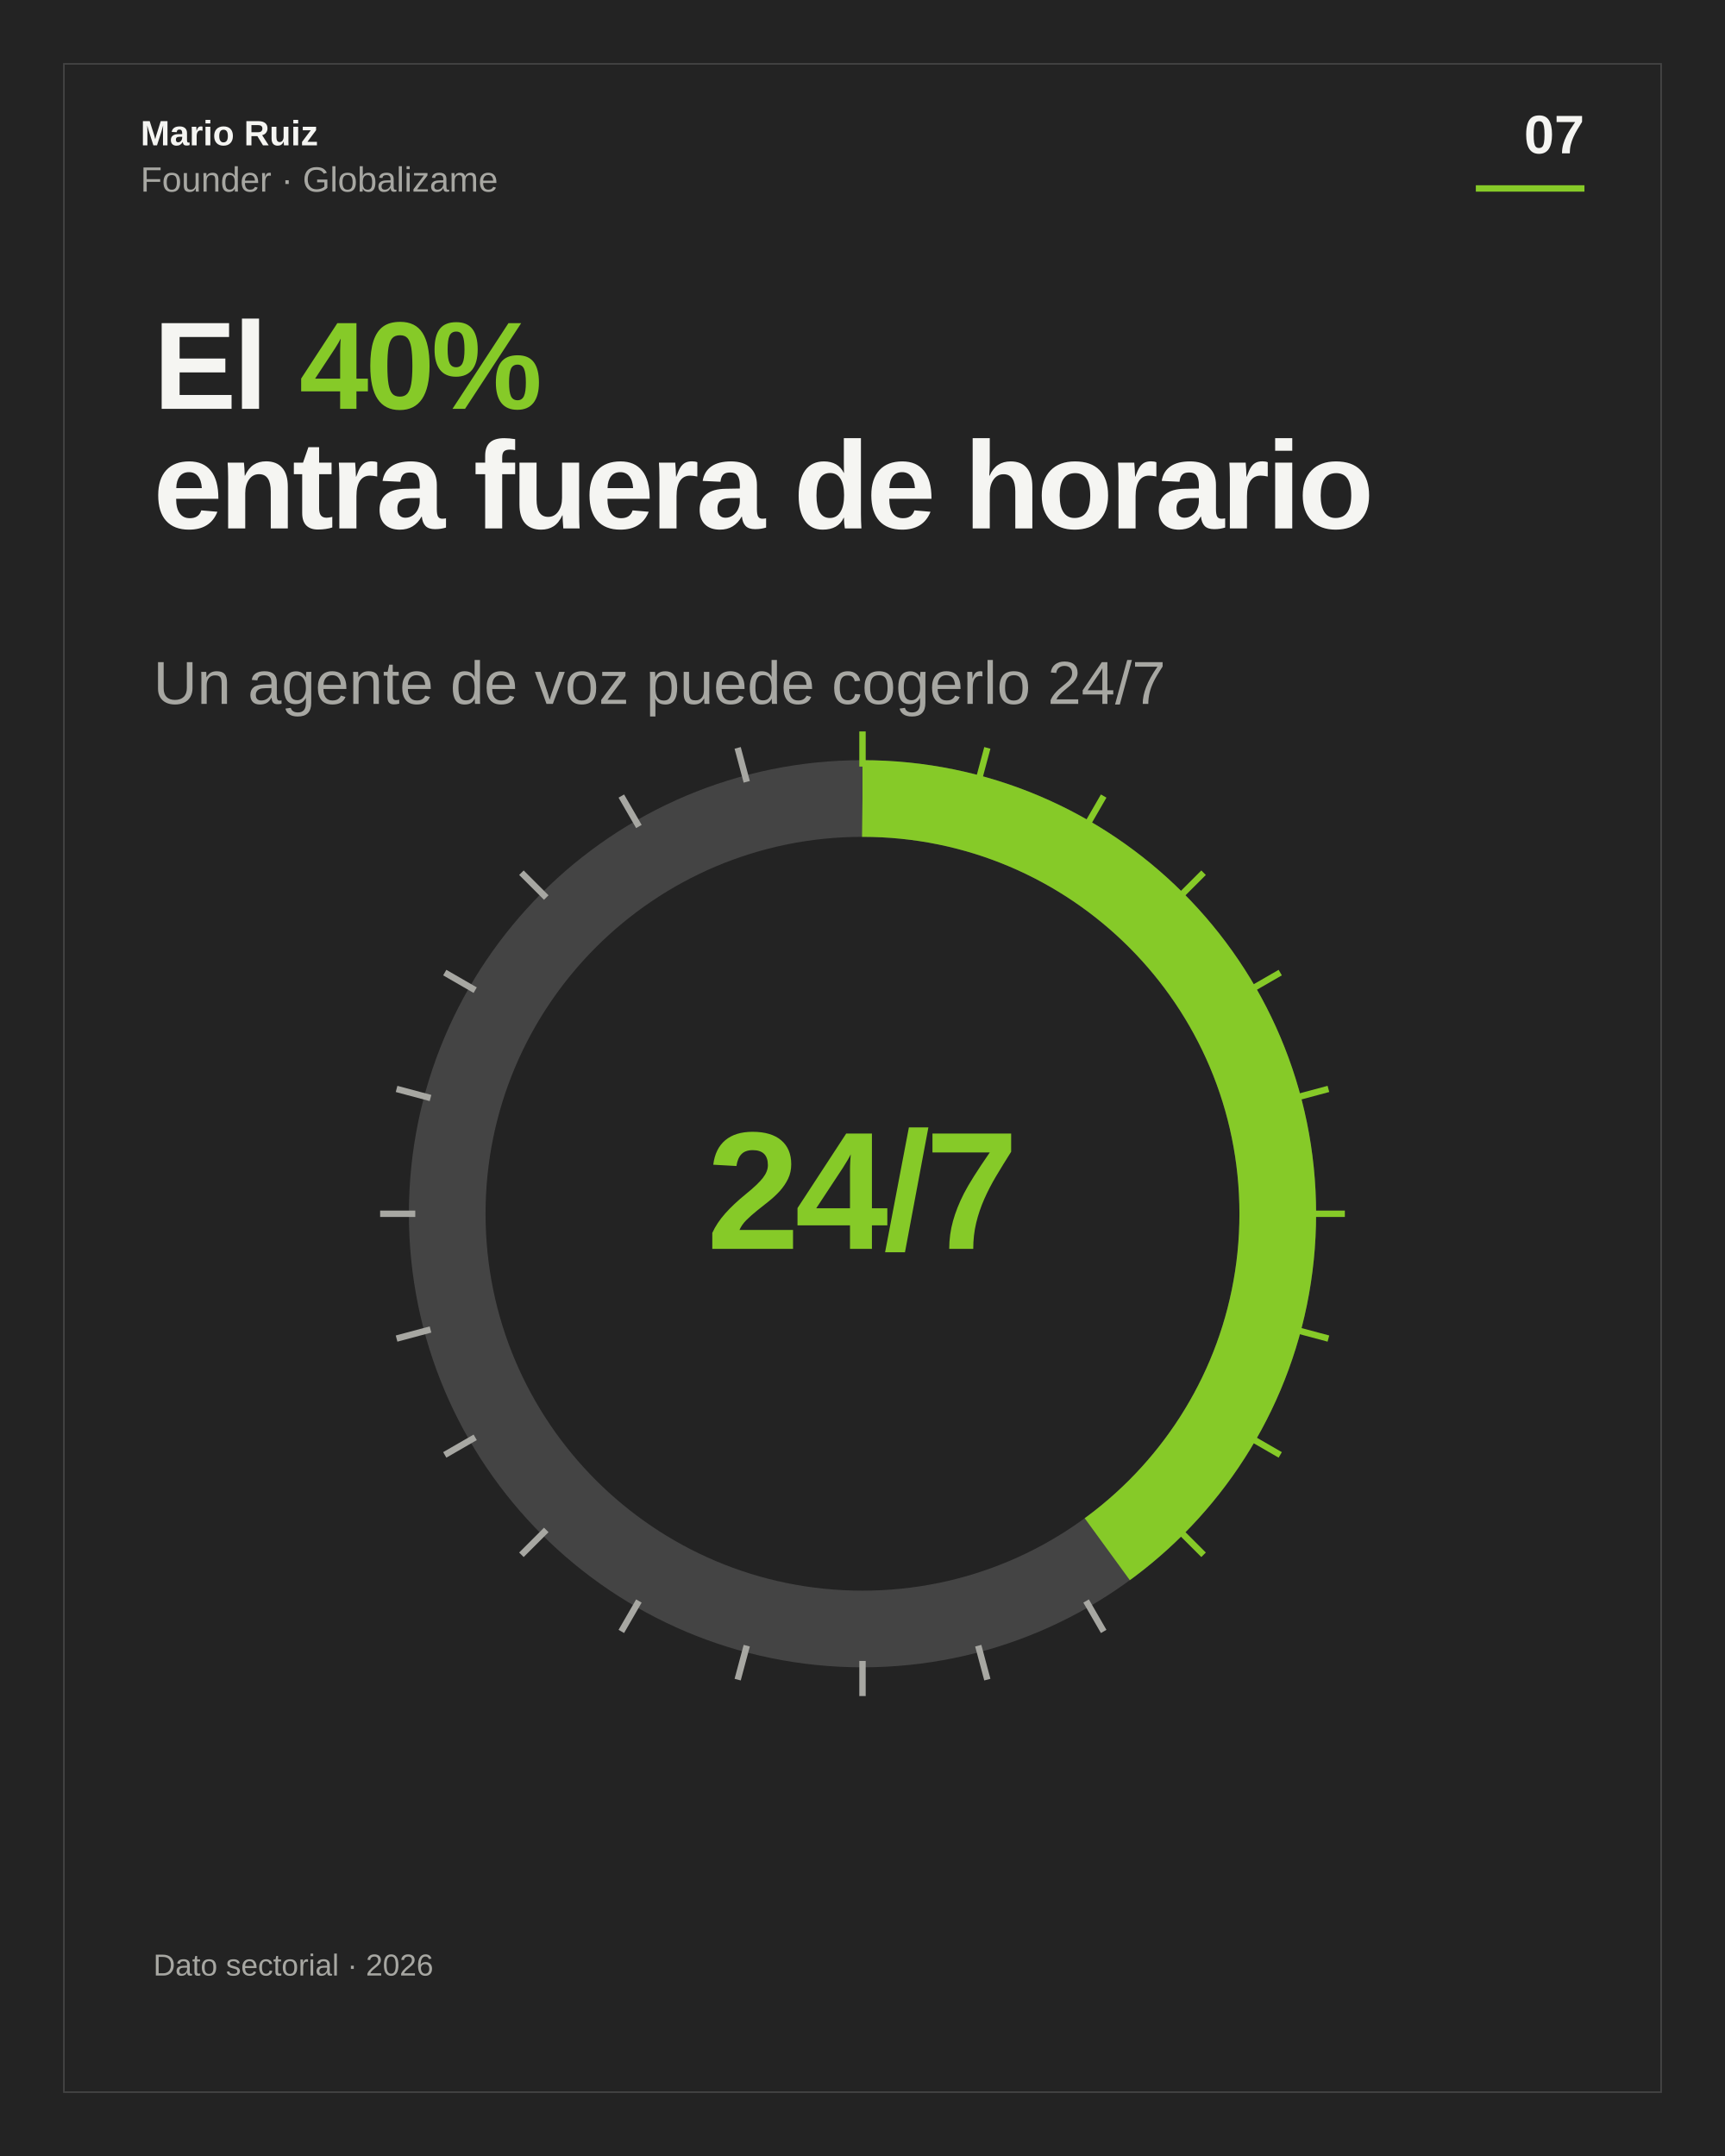
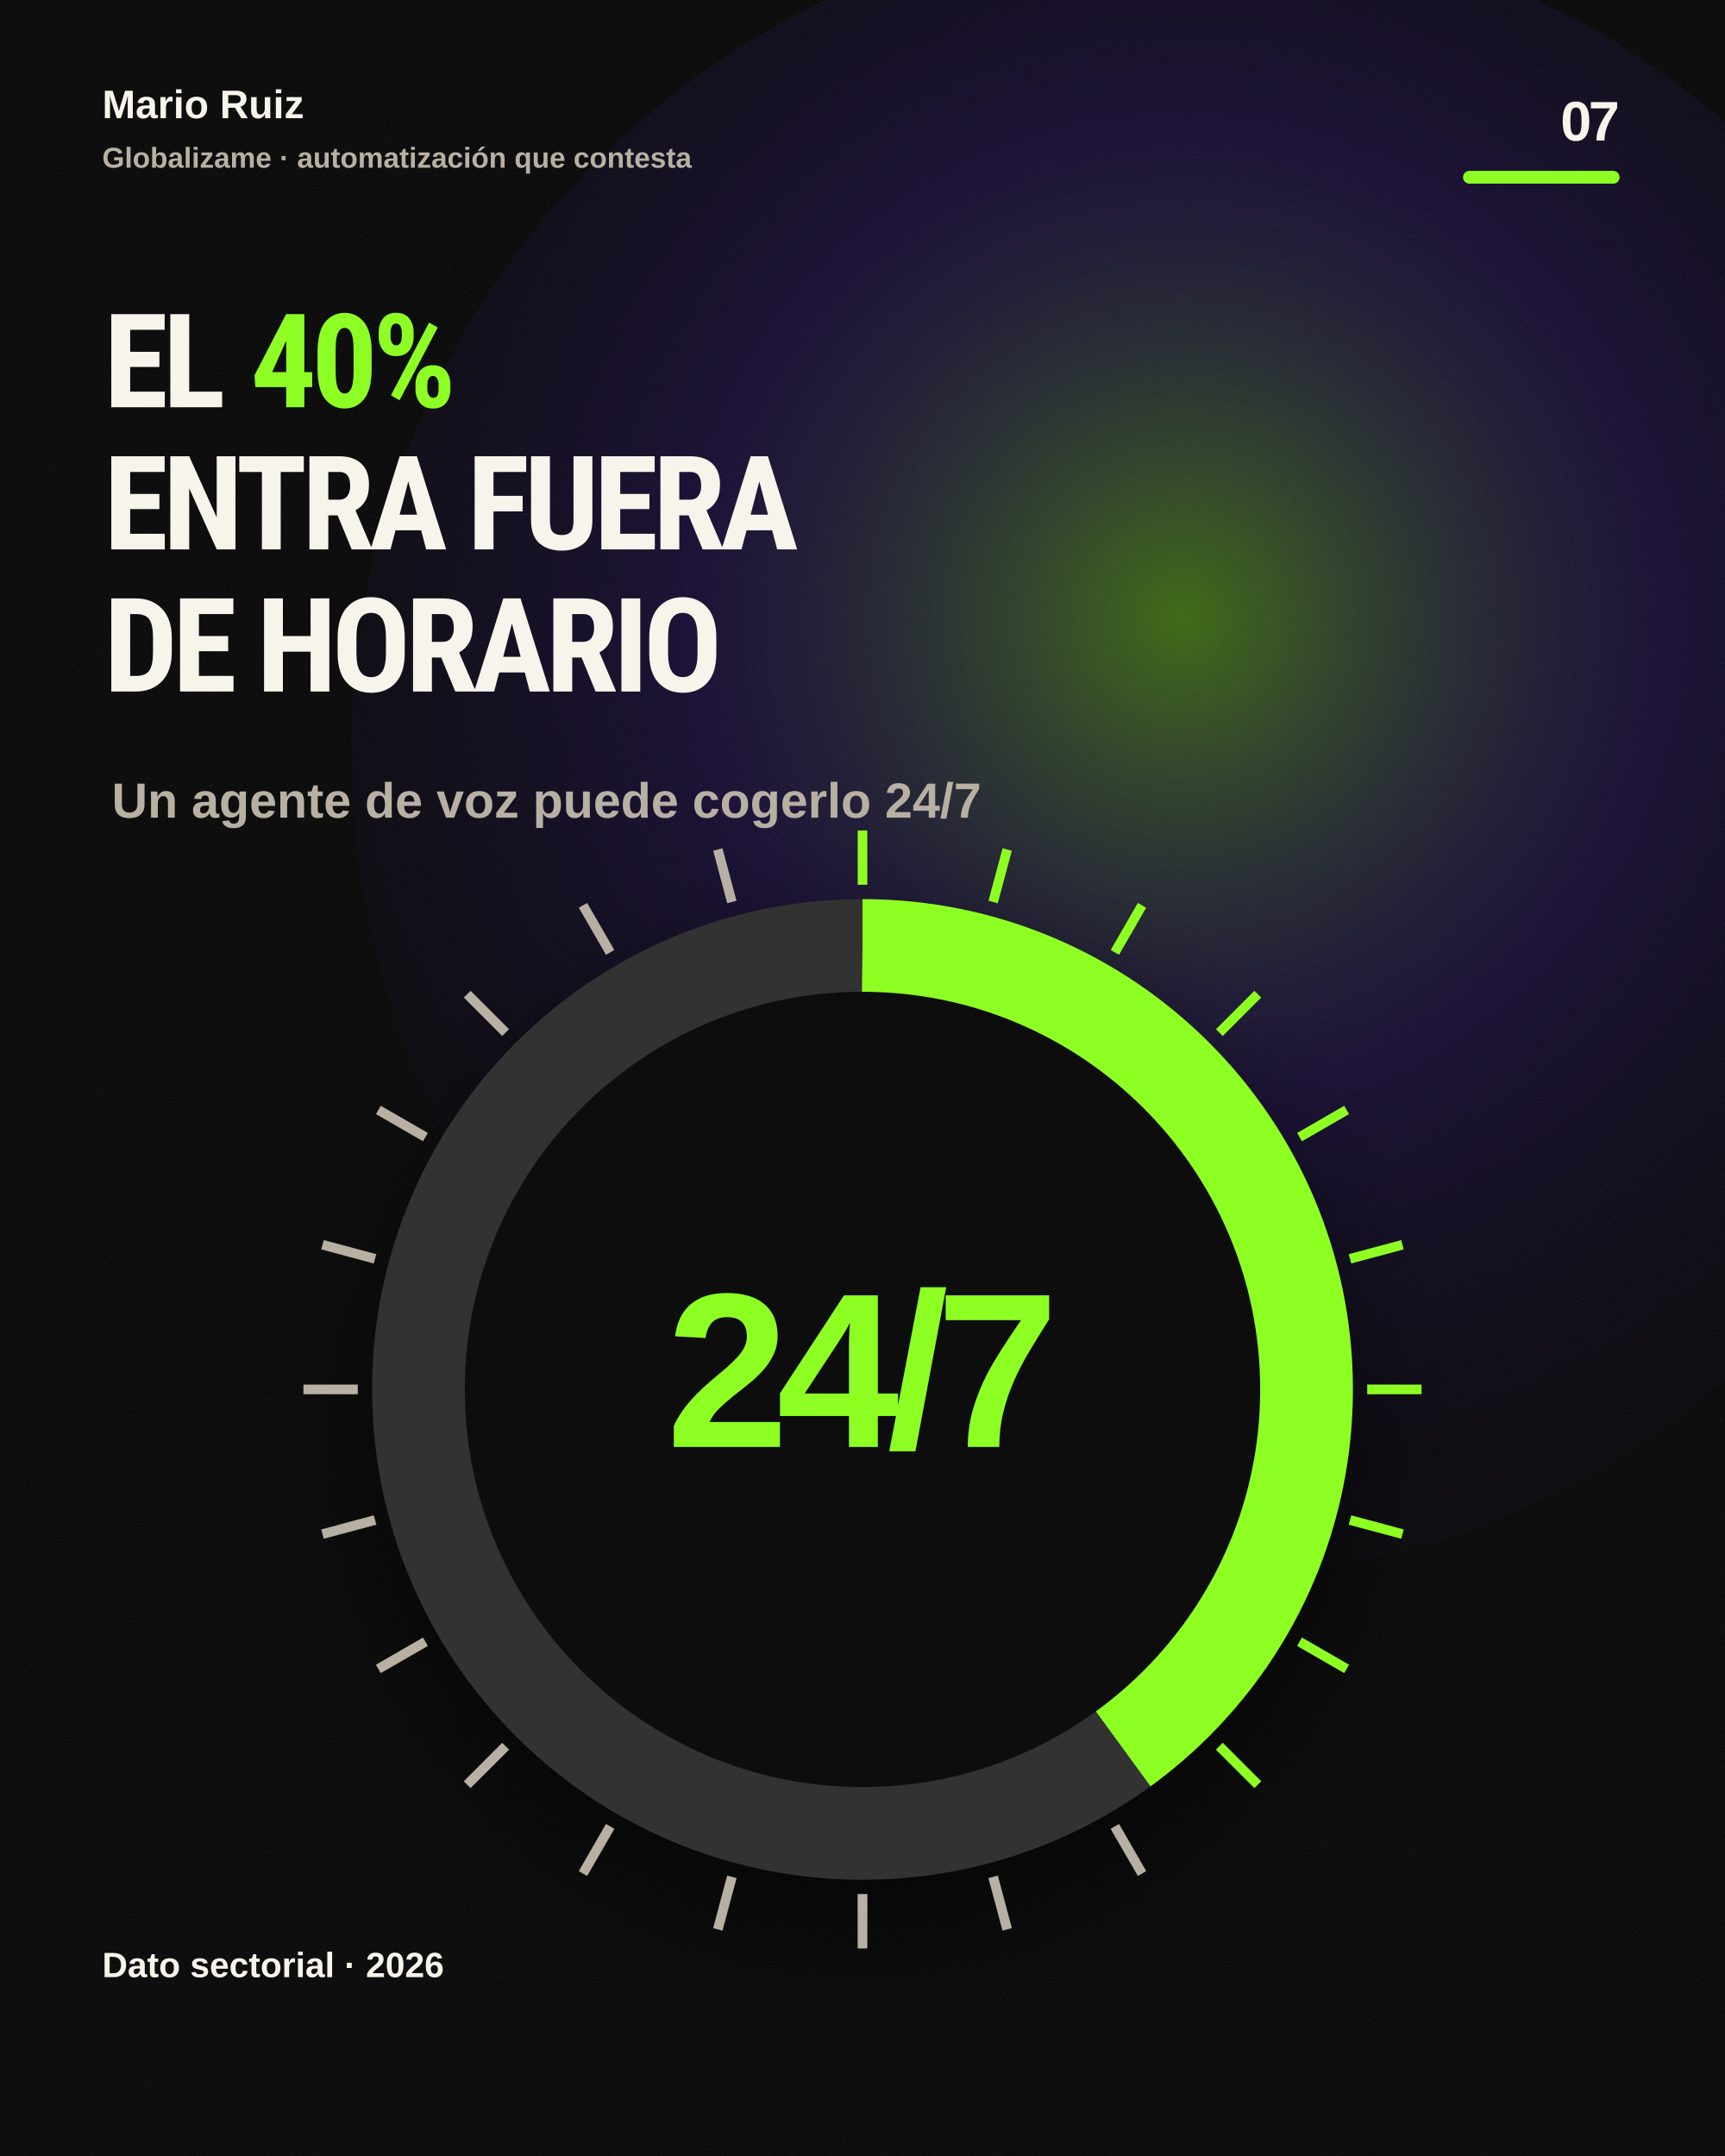
- <svg xmlns="http://www.w3.org/2000/svg" width="1080" height="1350" viewBox="0 0 1080 1350">
+ <svg xmlns="http://www.w3.org/2000/svg" width="1080" height="1350" viewBox="0 0 1080 1350" fill="#F7F4EC">
+   <defs>
+     <radialGradient id="glow" cx="50%" cy="42%" r="70%">
+       <stop offset="0%" stop-color="#8DFF24" stop-opacity=".55" />
+       <stop offset="42%" stop-color="#6129FF" stop-opacity=".24" />
+       <stop offset="100%" stop-color="#070707" stop-opacity="0" />
+     </radialGradient>
+     <linearGradient id="blueDrench" x1="0" y1="0" x2="1" y2="1">
+       <stop offset="0%" stop-color="#008CEB" />
+       <stop offset="58%" stop-color="#00A7FF" />
+       <stop offset="100%" stop-color="#0053B8" />
+     </linearGradient>
+     <linearGradient id="paperFade" x1="0" y1="0" x2="0" y2="1">
+       <stop offset="0%" stop-color="#F8F6EF" />
+       <stop offset="100%" stop-color="#D9D1C4" />
+     </linearGradient>
+     <filter id="softShadow" x="-30%" y="-30%" width="160%" height="160%">
+       <feDropShadow dx="0" dy="34" stdDeviation="34" flood-color="#000" flood-opacity=".55" />
+     </filter>
+     <filter id="hardShadow" x="-20%" y="-20%" width="150%" height="150%">
+       <feDropShadow dx="18" dy="24" stdDeviation="0" flood-color="#000" flood-opacity=".25" />
+     </filter>
+     <filter id="grain">
+       <feTurbulence type="fractalNoise" baseFrequency=".9" numOctaves="3" seed="12" />
+       <feColorMatrix type="saturate" values="0" />
+       <feComponentTransfer>
+         <feFuncA type="table" tableValues="0 .12" />
+       </feComponentTransfer>
+     </filter>
+     <pattern id="grid" width="72" height="72" patternUnits="userSpaceOnUse">
+       <path d="M72 0H0V72" fill="none" stroke="#FFFFFF" stroke-opacity=".12" stroke-width="1" />
+     </pattern>
+   </defs>
  <style>
-   .display{font-family:"Aptos Display",Arial,sans-serif;font-weight:800;letter-spacing:-3px;fill:#F5F5F2}
-   .headline{font-family:"Aptos Display",Arial,sans-serif;font-weight:750;letter-spacing:-2px;fill:#F5F5F2}
-   .body{font-family:Aptos,Arial,sans-serif;font-weight:500;fill:#F5F5F2}
-   .meta{font-family:Aptos,Arial,sans-serif;font-size:22px;font-weight:500;fill:#F5F5F2}
-   .strong{font-weight:700}.muted{fill:#A7A7A2}.green{fill:#86CA28}
-   .count{font-family:"Aptos Display",Arial,sans-serif;font-size:34px;font-weight:800;fill:#F5F5F2}
-   .source{font-family:Aptos,Arial,sans-serif;font-size:19px;fill:#A7A7A2}
-   .line{stroke:#86CA28;stroke-width:5;fill:none}.dim{stroke:#444444;stroke-width:4;fill:none}
+     .display{font-family:"Arial Black","Impact","Aptos Display",Arial,sans-serif;font-weight:900;letter-spacing:-.055em}
+     .condensed{font-family:"Arial Narrow","Roboto Condensed","Aptos",Arial,sans-serif;font-weight:900;letter-spacing:-.04em}
+     .body{font-family:Aptos,Arial,sans-serif;font-weight:600}
+     .small{font-family:Aptos,Arial,sans-serif;font-weight:700}
+     .accent{fill:#8DFF24}
+     .dark{fill:#070707}
+     .paper{fill:#EDE8DA}
+     .stroke{stroke:#8DFF24;stroke-width:10;fill:none;stroke-linecap:round;stroke-linejoin:round}
  </style>
-   <rect width="1080" height="1350" fill="#232323" />
-   <rect x="40" y="40" width="1000" height="1270" fill="none" stroke="#444444" />
-   <text x="88" y="91" class="meta strong">Mario Ruiz</text>
-   <text x="88" y="120" class="meta muted">Founder · Globalizame</text>
-   <text x="992" y="96" text-anchor="end" class="count">07</text>
-   <rect x="924" y="116" width="68" height="4" fill="#86CA28" />
-   <text x="96" y="256" text-anchor="start" class="headline" font-size="78">El <tspan class="green">40%</tspan>
+   <rect width="1080" height="1350" fill="#070707" />
+   <circle cx="740" cy="470" r="520" fill="url(#glow)" opacity=".72" />
+   <rect width="1080" height="1350" filter="url(#grain)" opacity=".62" />
+   <g>
+     <text x="64" y="74" class="body" font-size="25" fill="#F7F4EC">Mario Ruiz</text>
+     <text x="64" y="105" class="small" font-size="18" fill="#B8B0A3">Globalizame · automatización que contesta</text>
+     <text x="1014" y="88" text-anchor="end" class="display" font-size="35" fill="#F7F4EC">07</text>
+     <rect x="916" y="107" width="98" height="8" rx="4" fill="#8DFF24" />
+   </g>
+   <text x="65" y="255" class="condensed" font-size="82">EL <tspan fill="#8DFF24">40%</tspan>
  </text>
-   <text x="96" y="330.88" text-anchor="start" class="headline" font-size="78">entra fuera de horario</text>
-   <text x="96" y="440.76" class="body muted" font-size="38">
-     <tspan x="96" dy="0">Un agente de voz puede cogerlo 24/7</tspan>
+   <text x="65" y="344" class="condensed" font-size="82">ENTRA FUERA</text>
+   <text x="65" y="433" class="condensed" font-size="82">DE HORARIO</text>
+   <text x="70" y="512" class="body" font-size="31" fill="#B8B0A3">
+     <tspan x="70" dy="0">Un agente de voz puede cogerlo 24/7</tspan>
  </text>
-   <g transform="translate(540 760)">
-     <circle r="260" fill="none" stroke="#444444" stroke-width="48" />
-     <circle r="260" fill="none" stroke="#86CA28" stroke-width="48" stroke-dasharray="653 981" transform="rotate(-90)" />
-     <line x1="0" y1="-302" x2="0" y2="-280" stroke="#86CA28" stroke-width="4" transform="rotate(0)" />
-     <line x1="0" y1="-302" x2="0" y2="-280" stroke="#86CA28" stroke-width="4" transform="rotate(15)" />
-     <line x1="0" y1="-302" x2="0" y2="-280" stroke="#86CA28" stroke-width="4" transform="rotate(30)" />
-     <line x1="0" y1="-302" x2="0" y2="-280" stroke="#86CA28" stroke-width="4" transform="rotate(45)" />
-     <line x1="0" y1="-302" x2="0" y2="-280" stroke="#86CA28" stroke-width="4" transform="rotate(60)" />
-     <line x1="0" y1="-302" x2="0" y2="-280" stroke="#86CA28" stroke-width="4" transform="rotate(75)" />
-     <line x1="0" y1="-302" x2="0" y2="-280" stroke="#86CA28" stroke-width="4" transform="rotate(90)" />
-     <line x1="0" y1="-302" x2="0" y2="-280" stroke="#86CA28" stroke-width="4" transform="rotate(105)" />
-     <line x1="0" y1="-302" x2="0" y2="-280" stroke="#86CA28" stroke-width="4" transform="rotate(120)" />
-     <line x1="0" y1="-302" x2="0" y2="-280" stroke="#86CA28" stroke-width="4" transform="rotate(135)" />
-     <line x1="0" y1="-302" x2="0" y2="-280" stroke="#A7A7A2" stroke-width="4" transform="rotate(150)" />
-     <line x1="0" y1="-302" x2="0" y2="-280" stroke="#A7A7A2" stroke-width="4" transform="rotate(165)" />
-     <line x1="0" y1="-302" x2="0" y2="-280" stroke="#A7A7A2" stroke-width="4" transform="rotate(180)" />
-     <line x1="0" y1="-302" x2="0" y2="-280" stroke="#A7A7A2" stroke-width="4" transform="rotate(195)" />
-     <line x1="0" y1="-302" x2="0" y2="-280" stroke="#A7A7A2" stroke-width="4" transform="rotate(210)" />
-     <line x1="0" y1="-302" x2="0" y2="-280" stroke="#A7A7A2" stroke-width="4" transform="rotate(225)" />
-     <line x1="0" y1="-302" x2="0" y2="-280" stroke="#A7A7A2" stroke-width="4" transform="rotate(240)" />
-     <line x1="0" y1="-302" x2="0" y2="-280" stroke="#A7A7A2" stroke-width="4" transform="rotate(255)" />
-     <line x1="0" y1="-302" x2="0" y2="-280" stroke="#A7A7A2" stroke-width="4" transform="rotate(270)" />
-     <line x1="0" y1="-302" x2="0" y2="-280" stroke="#A7A7A2" stroke-width="4" transform="rotate(285)" />
-     <line x1="0" y1="-302" x2="0" y2="-280" stroke="#A7A7A2" stroke-width="4" transform="rotate(300)" />
-     <line x1="0" y1="-302" x2="0" y2="-280" stroke="#A7A7A2" stroke-width="4" transform="rotate(315)" />
-     <line x1="0" y1="-302" x2="0" y2="-280" stroke="#A7A7A2" stroke-width="4" transform="rotate(330)" />
-     <line x1="0" y1="-302" x2="0" y2="-280" stroke="#A7A7A2" stroke-width="4" transform="rotate(345)" />
-     <text y="22" text-anchor="middle" class="display green" font-size="105">24/7</text>
+   <g transform="translate(540 870)" filter="url(#softShadow)">
+     <circle r="278" fill="#111" stroke="#303030" stroke-width="58" />
+     <circle r="278" fill="none" stroke="#8DFF24" stroke-width="58" stroke-dasharray="699 1048" transform="rotate(-90)" />
+     <line x1="0" y1="-350" x2="0" y2="-316" stroke="#8DFF24" stroke-width="6" transform="rotate(0)" />
+     <line x1="0" y1="-350" x2="0" y2="-316" stroke="#8DFF24" stroke-width="6" transform="rotate(15)" />
+     <line x1="0" y1="-350" x2="0" y2="-316" stroke="#8DFF24" stroke-width="6" transform="rotate(30)" />
+     <line x1="0" y1="-350" x2="0" y2="-316" stroke="#8DFF24" stroke-width="6" transform="rotate(45)" />
+     <line x1="0" y1="-350" x2="0" y2="-316" stroke="#8DFF24" stroke-width="6" transform="rotate(60)" />
+     <line x1="0" y1="-350" x2="0" y2="-316" stroke="#8DFF24" stroke-width="6" transform="rotate(75)" />
+     <line x1="0" y1="-350" x2="0" y2="-316" stroke="#8DFF24" stroke-width="6" transform="rotate(90)" />
+     <line x1="0" y1="-350" x2="0" y2="-316" stroke="#8DFF24" stroke-width="6" transform="rotate(105)" />
+     <line x1="0" y1="-350" x2="0" y2="-316" stroke="#8DFF24" stroke-width="6" transform="rotate(120)" />
+     <line x1="0" y1="-350" x2="0" y2="-316" stroke="#8DFF24" stroke-width="6" transform="rotate(135)" />
+     <line x1="0" y1="-350" x2="0" y2="-316" stroke="#B8B0A3" stroke-width="6" transform="rotate(150)" />
+     <line x1="0" y1="-350" x2="0" y2="-316" stroke="#B8B0A3" stroke-width="6" transform="rotate(165)" />
+     <line x1="0" y1="-350" x2="0" y2="-316" stroke="#B8B0A3" stroke-width="6" transform="rotate(180)" />
+     <line x1="0" y1="-350" x2="0" y2="-316" stroke="#B8B0A3" stroke-width="6" transform="rotate(195)" />
+     <line x1="0" y1="-350" x2="0" y2="-316" stroke="#B8B0A3" stroke-width="6" transform="rotate(210)" />
+     <line x1="0" y1="-350" x2="0" y2="-316" stroke="#B8B0A3" stroke-width="6" transform="rotate(225)" />
+     <line x1="0" y1="-350" x2="0" y2="-316" stroke="#B8B0A3" stroke-width="6" transform="rotate(240)" />
+     <line x1="0" y1="-350" x2="0" y2="-316" stroke="#B8B0A3" stroke-width="6" transform="rotate(255)" />
+     <line x1="0" y1="-350" x2="0" y2="-316" stroke="#B8B0A3" stroke-width="6" transform="rotate(270)" />
+     <line x1="0" y1="-350" x2="0" y2="-316" stroke="#B8B0A3" stroke-width="6" transform="rotate(285)" />
+     <line x1="0" y1="-350" x2="0" y2="-316" stroke="#B8B0A3" stroke-width="6" transform="rotate(300)" />
+     <line x1="0" y1="-350" x2="0" y2="-316" stroke="#B8B0A3" stroke-width="6" transform="rotate(315)" />
+     <line x1="0" y1="-350" x2="0" y2="-316" stroke="#B8B0A3" stroke-width="6" transform="rotate(330)" />
+     <line x1="0" y1="-350" x2="0" y2="-316" stroke="#B8B0A3" stroke-width="6" transform="rotate(345)" />
+     <text y="36" text-anchor="middle" class="display accent" font-size="138">24/7</text>
  </g>
-   <text x="96" y="1237" class="source">Dato sectorial · 2026</text>
+   <text x="64" y="1238" class="small" font-size="22">Dato sectorial · 2026</text>
</svg>
